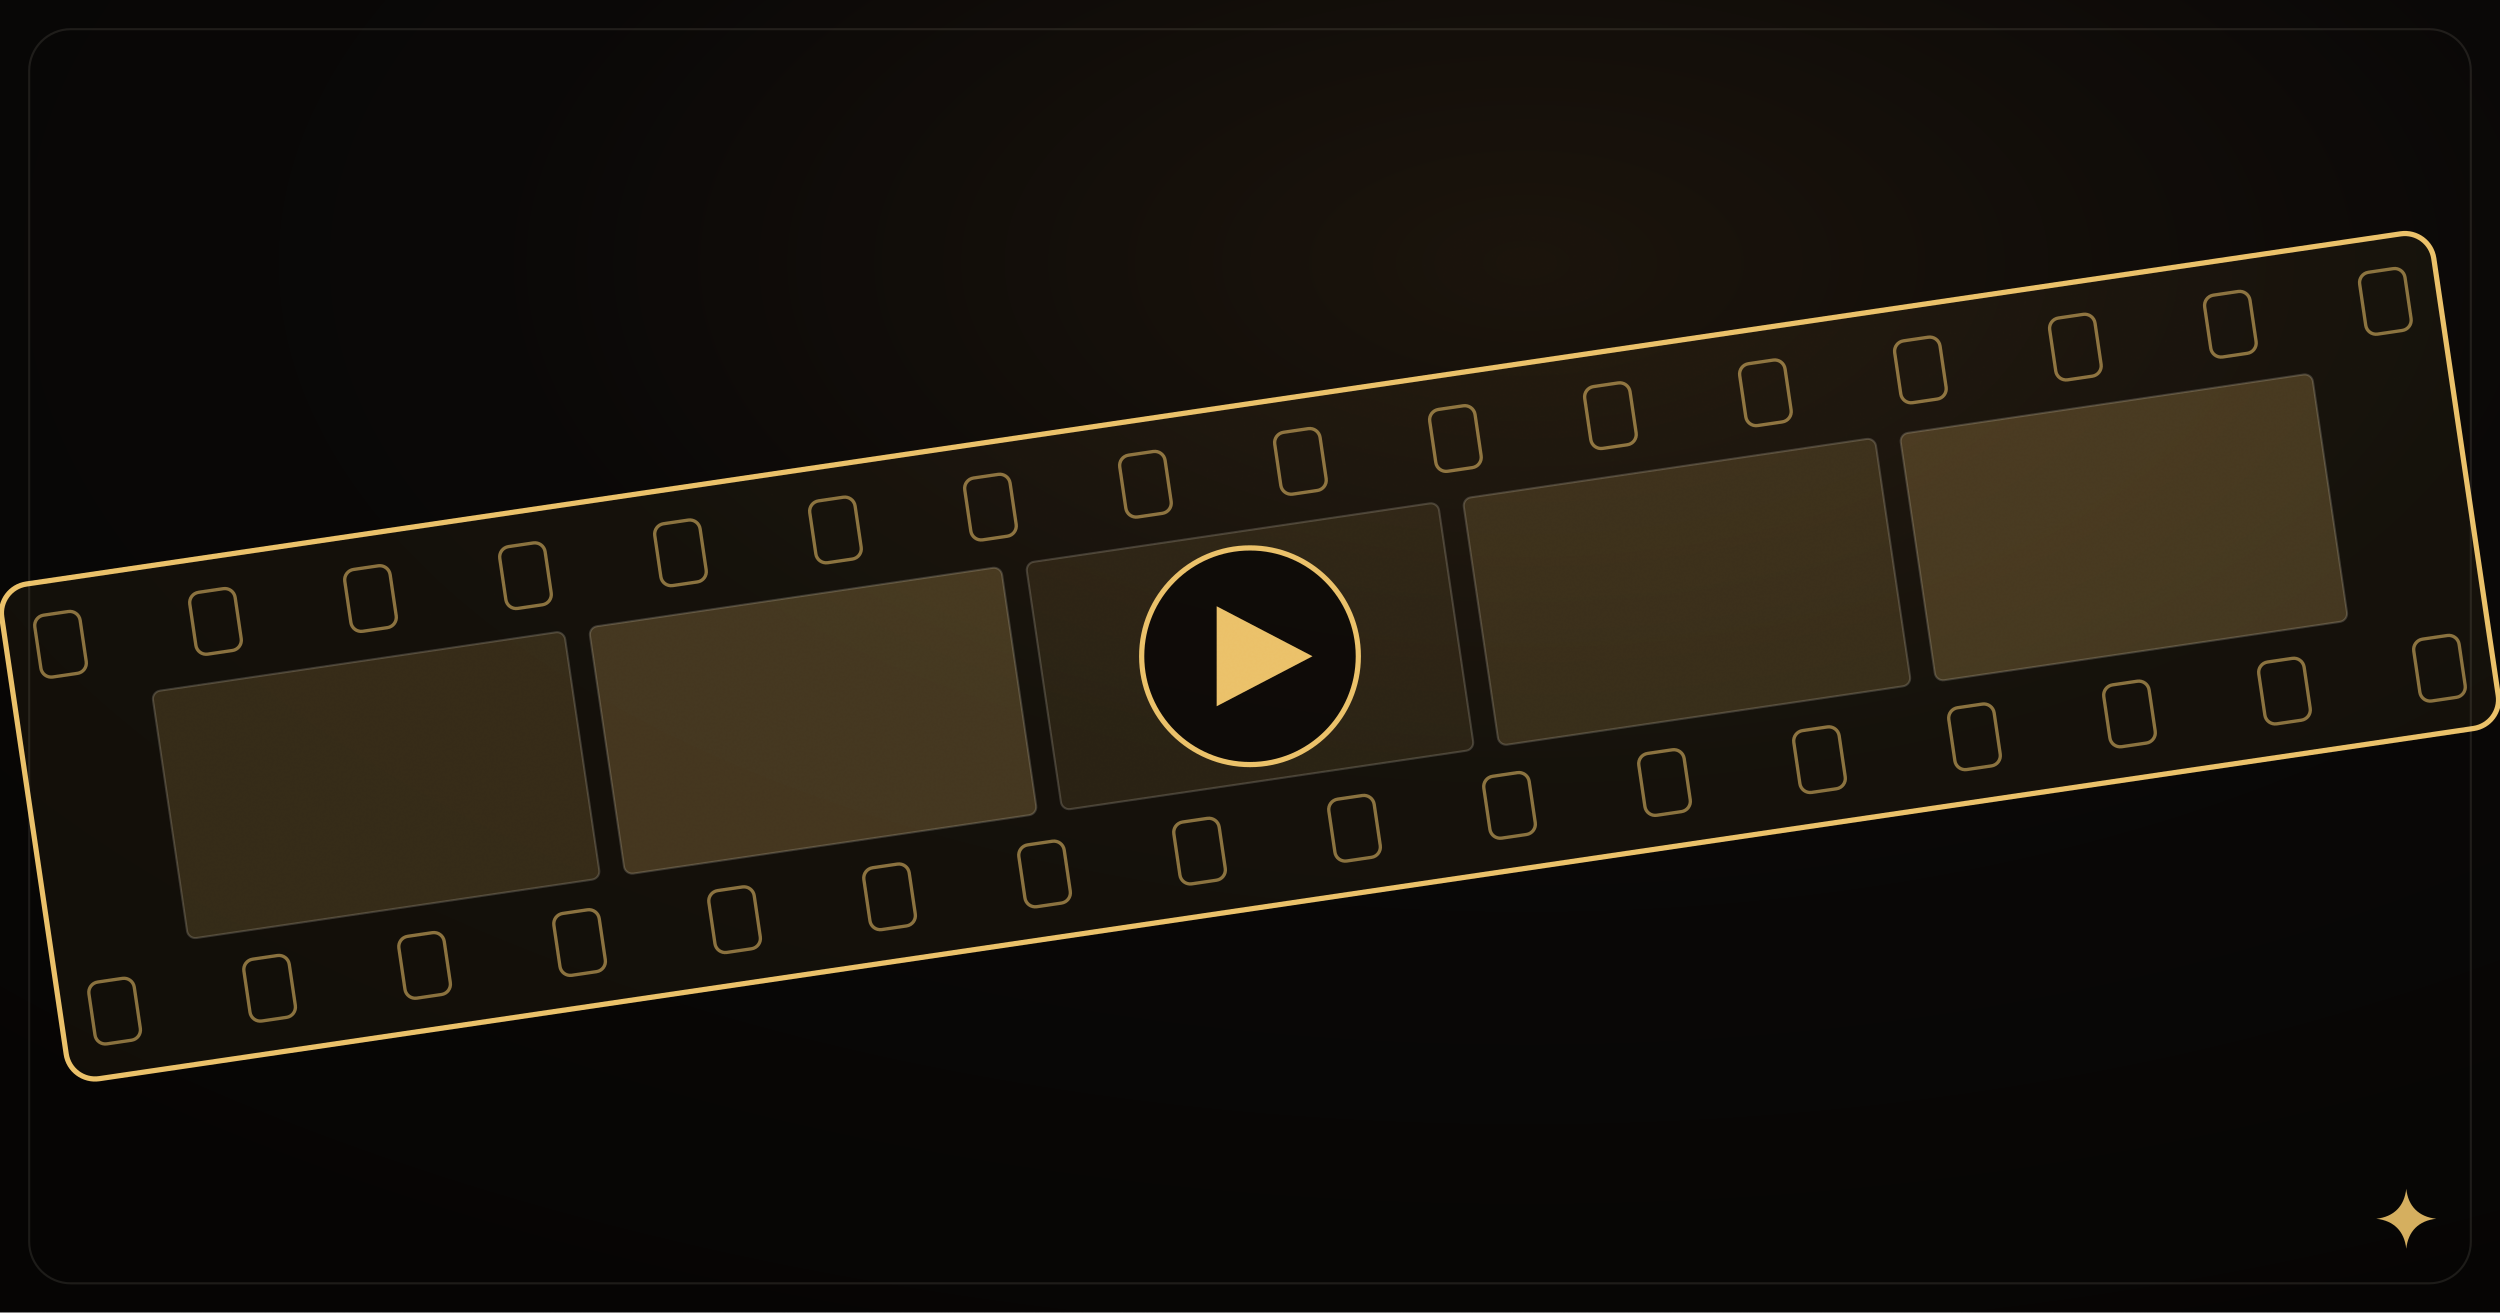
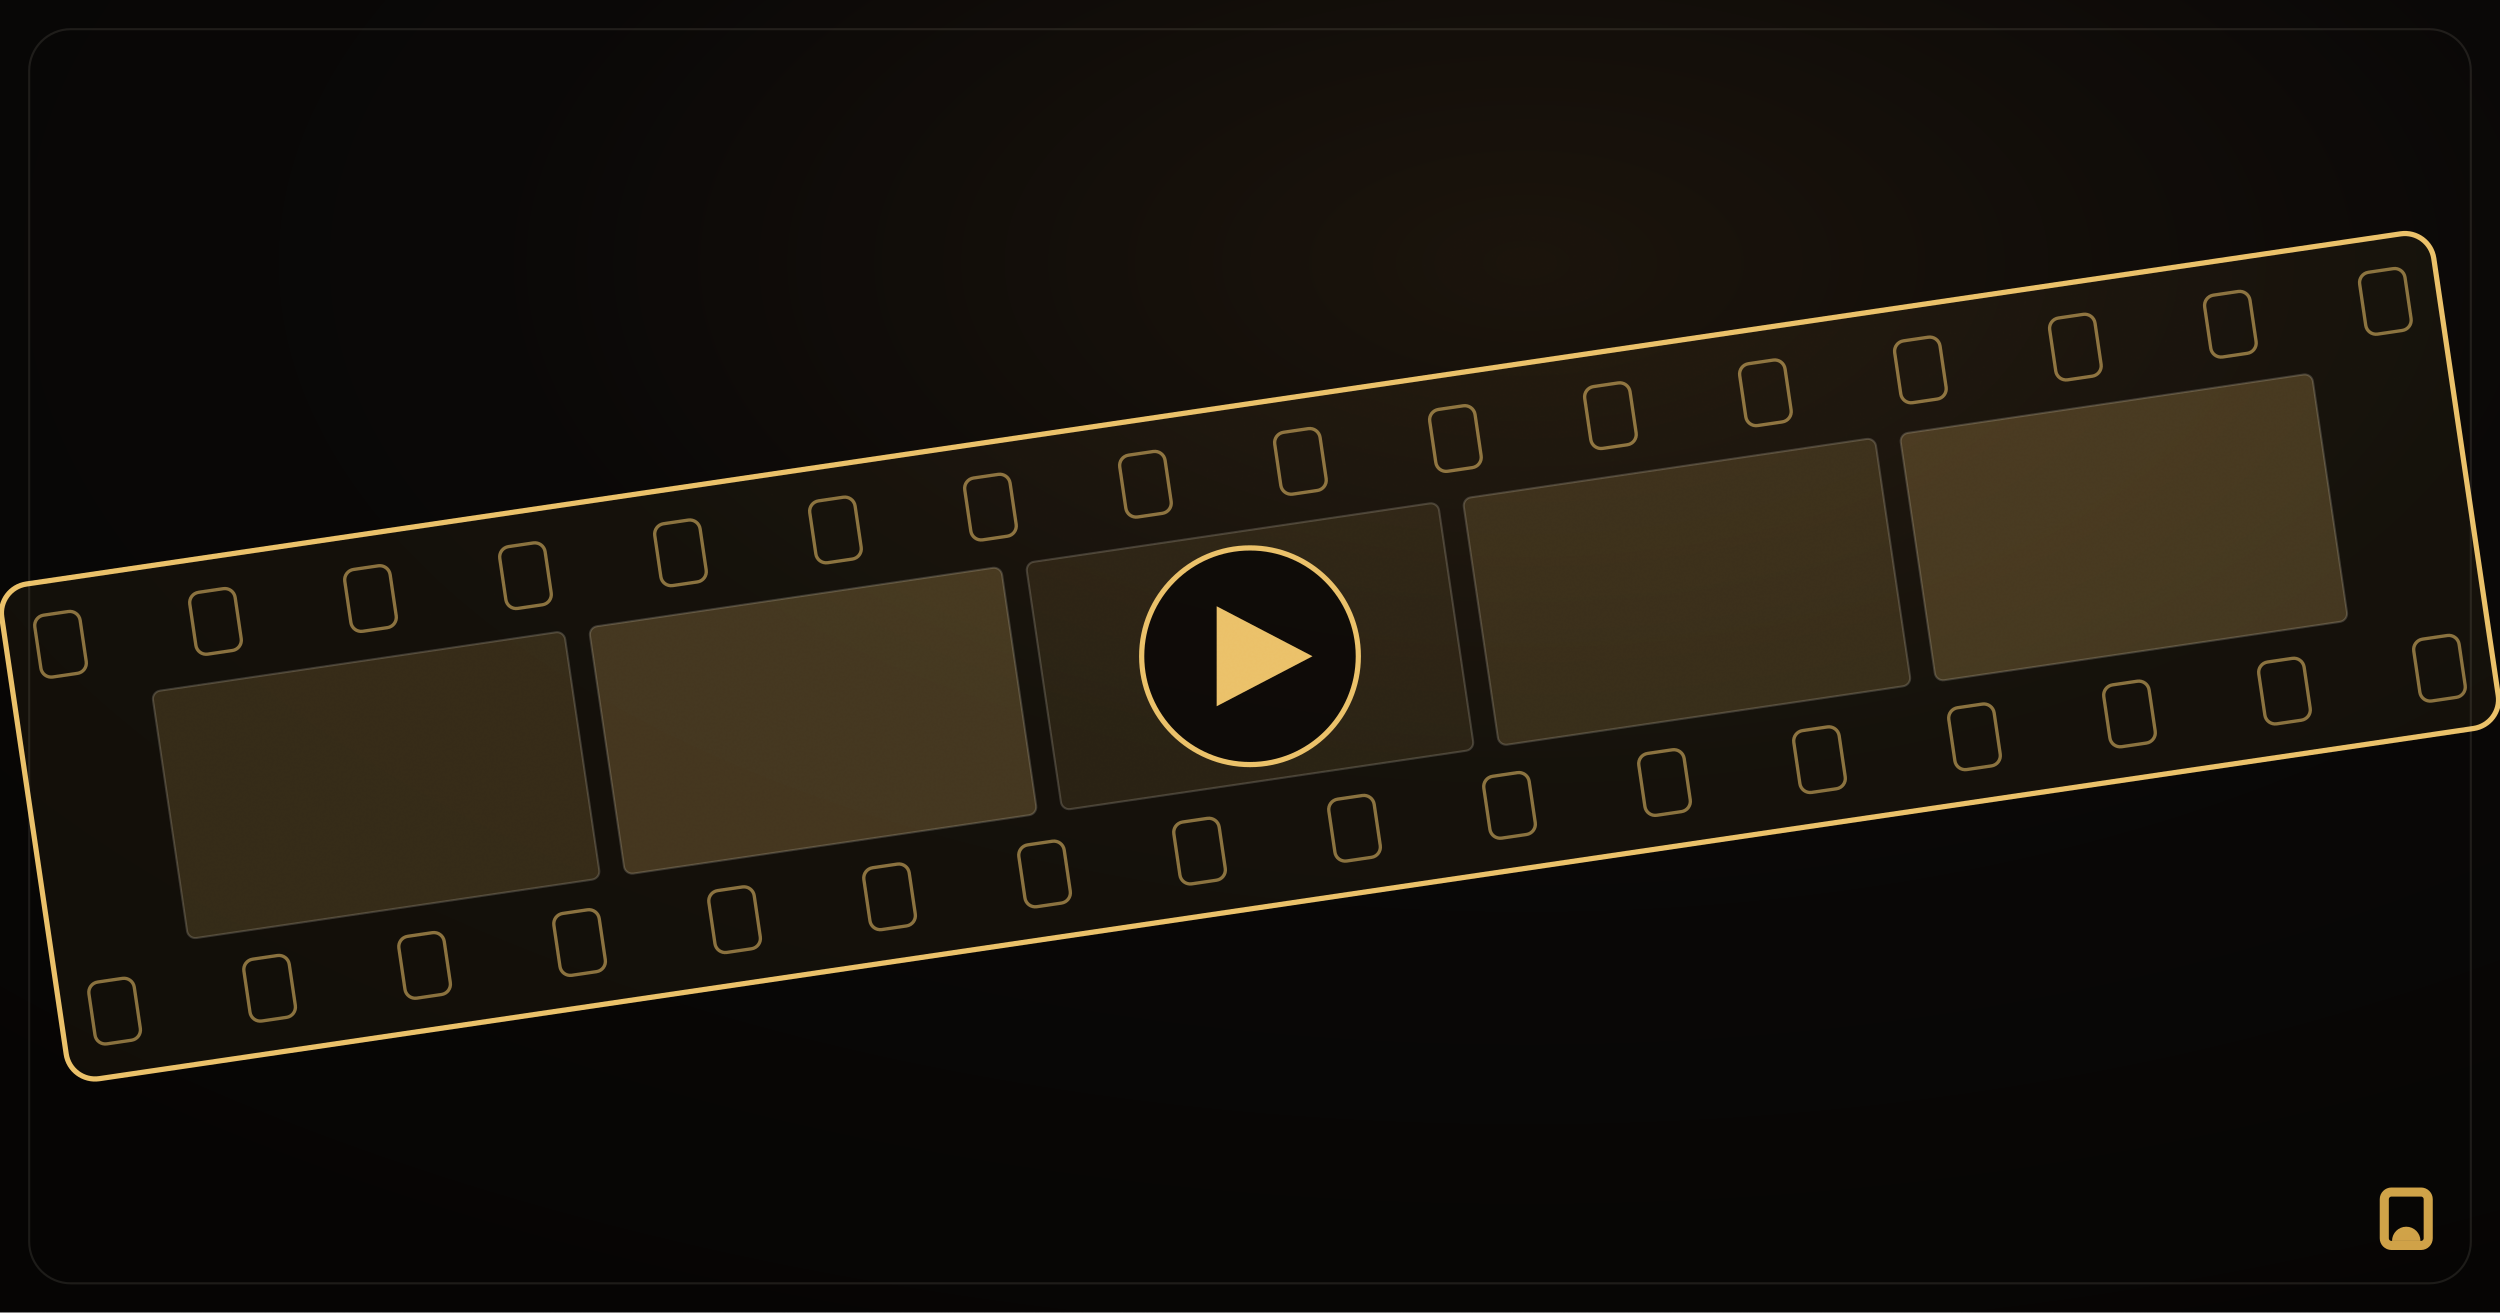
<svg xmlns="http://www.w3.org/2000/svg" viewBox="0 0 1200 630" width="1200" height="630" role="img">
  <defs>
    <radialGradient id="glow" cx="60.97%" cy="20%" r="90%">
      <stop offset="0%" stop-color="#1B140C" />
      <stop offset="46%" stop-color="#0A0807" />
      <stop offset="100%" stop-color="#060504" />
    </radialGradient>
    <radialGradient id="bloom" cx="50%" cy="50%" r="50%">
      <stop offset="0%" stop-color="#EBC169" stop-opacity="0.55" />
      <stop offset="55%" stop-color="#EBC169" stop-opacity="0.12" />
      <stop offset="100%" stop-color="#EBC169" stop-opacity="0" />
    </radialGradient>
    <linearGradient id="leak" x1="0" y1="0" x2="1" y2="1">
      <stop offset="0%" stop-color="#B98A4A" stop-opacity="0.30" />
      <stop offset="40%" stop-color="#0A0807" stop-opacity="0.2" />
      <stop offset="100%" stop-color="#060504" stop-opacity="0.1" />
    </linearGradient>
    <linearGradient id="vgrain" x1="0" y1="0" x2="0" y2="1">
      <stop offset="0%" stop-color="#B98A4A" stop-opacity="0.22" />
      <stop offset="60%" stop-color="#0A0807" />
      <stop offset="100%" stop-color="#060504" />
    </linearGradient>
    <filter id="grain">
      <feTurbulence type="fractalNoise" baseFrequency="0.9" numOctaves="2" stitchTiles="stitch" />
      <feColorMatrix type="saturate" values="0" />
    </filter>
  </defs>
  <rect x="0" y="0" width="1200" height="630" fill="url(#glow)" />
  <g transform="rotate(-8.39 600.0 315.0)">
    <rect x="10" y="195" width="1180" height="240" rx="14" fill="rgba(230,180,80,0.05)" stroke="#EBC169" stroke-width="2.5" opacity="1" />
    <rect x="25" y="211" width="22" height="30" rx="5" fill="none" stroke="#EBC169" stroke-width="1.6" opacity="0.55" />
    <rect x="25" y="389" width="22" height="30" rx="5" fill="none" stroke="#EBC169" stroke-width="1.6" opacity="0.55" />
    <rect x="100.2" y="211" width="22" height="30" rx="5" fill="none" stroke="#EBC169" stroke-width="1.6" opacity="0.55" />
    <rect x="100.2" y="389" width="22" height="30" rx="5" fill="none" stroke="#EBC169" stroke-width="1.6" opacity="0.55" />
    <rect x="175.4" y="211" width="22" height="30" rx="5" fill="none" stroke="#EBC169" stroke-width="1.6" opacity="0.55" />
    <rect x="175.4" y="389" width="22" height="30" rx="5" fill="none" stroke="#EBC169" stroke-width="1.6" opacity="0.55" />
    <rect x="250.6" y="211" width="22" height="30" rx="5" fill="none" stroke="#EBC169" stroke-width="1.6" opacity="0.55" />
    <rect x="250.6" y="389" width="22" height="30" rx="5" fill="none" stroke="#EBC169" stroke-width="1.6" opacity="0.55" />
    <rect x="325.8" y="211" width="22" height="30" rx="5" fill="none" stroke="#EBC169" stroke-width="1.6" opacity="0.55" />
    <rect x="325.8" y="389" width="22" height="30" rx="5" fill="none" stroke="#EBC169" stroke-width="1.6" opacity="0.55" />
    <rect x="401" y="211" width="22" height="30" rx="5" fill="none" stroke="#EBC169" stroke-width="1.6" opacity="0.55" />
    <rect x="401" y="389" width="22" height="30" rx="5" fill="none" stroke="#EBC169" stroke-width="1.6" opacity="0.55" />
    <rect x="476.2" y="211" width="22" height="30" rx="5" fill="none" stroke="#EBC169" stroke-width="1.6" opacity="0.55" />
    <rect x="476.2" y="389" width="22" height="30" rx="5" fill="none" stroke="#EBC169" stroke-width="1.6" opacity="0.55" />
    <rect x="551.4" y="211" width="22" height="30" rx="5" fill="none" stroke="#EBC169" stroke-width="1.6" opacity="0.55" />
    <rect x="551.4" y="389" width="22" height="30" rx="5" fill="none" stroke="#EBC169" stroke-width="1.6" opacity="0.55" />
    <rect x="626.6" y="211" width="22" height="30" rx="5" fill="none" stroke="#EBC169" stroke-width="1.6" opacity="0.55" />
    <rect x="626.6" y="389" width="22" height="30" rx="5" fill="none" stroke="#EBC169" stroke-width="1.6" opacity="0.55" />
    <rect x="701.8" y="211" width="22" height="30" rx="5" fill="none" stroke="#EBC169" stroke-width="1.6" opacity="0.55" />
    <rect x="701.8" y="389" width="22" height="30" rx="5" fill="none" stroke="#EBC169" stroke-width="1.6" opacity="0.55" />
    <rect x="777" y="211" width="22" height="30" rx="5" fill="none" stroke="#EBC169" stroke-width="1.6" opacity="0.55" />
    <rect x="777" y="389" width="22" height="30" rx="5" fill="none" stroke="#EBC169" stroke-width="1.6" opacity="0.55" />
    <rect x="852.2" y="211" width="22" height="30" rx="5" fill="none" stroke="#EBC169" stroke-width="1.6" opacity="0.55" />
    <rect x="852.2" y="389" width="22" height="30" rx="5" fill="none" stroke="#EBC169" stroke-width="1.6" opacity="0.55" />
    <rect x="927.4" y="211" width="22" height="30" rx="5" fill="none" stroke="#EBC169" stroke-width="1.6" opacity="0.55" />
    <rect x="927.4" y="389" width="22" height="30" rx="5" fill="none" stroke="#EBC169" stroke-width="1.6" opacity="0.55" />
    <rect x="1002.6" y="211" width="22" height="30" rx="5" fill="none" stroke="#EBC169" stroke-width="1.6" opacity="0.55" />
    <rect x="1002.6" y="389" width="22" height="30" rx="5" fill="none" stroke="#EBC169" stroke-width="1.6" opacity="0.55" />
    <rect x="1077.8" y="211" width="22" height="30" rx="5" fill="none" stroke="#EBC169" stroke-width="1.6" opacity="0.55" />
    <rect x="1077.8" y="389" width="22" height="30" rx="5" fill="none" stroke="#EBC169" stroke-width="1.6" opacity="0.55" />
    <rect x="1153" y="211" width="22" height="30" rx="5" fill="none" stroke="#EBC169" stroke-width="1.6" opacity="0.55" />
    <rect x="1153" y="389" width="22" height="30" rx="5" fill="none" stroke="#EBC169" stroke-width="1.6" opacity="0.55" />
    <rect x="76" y="255" width="200" height="120" rx="4" fill="#EBC169" opacity="0.16" />
    <rect x="76" y="255" width="200" height="120" rx="4" fill="none" stroke="#F4ECDD" stroke-width="1" opacity="0.18" />
    <rect x="288" y="255" width="200" height="120" rx="4" fill="#EBC169" opacity="0.22" />
    <rect x="288" y="255" width="200" height="120" rx="4" fill="none" stroke="#F4ECDD" stroke-width="1" opacity="0.18" />
    <rect x="500" y="255" width="200" height="120" rx="4" fill="#EBC169" opacity="0.1" />
    <rect x="500" y="255" width="200" height="120" rx="4" fill="none" stroke="#F4ECDD" stroke-width="1" opacity="0.18" />
    <rect x="712" y="255" width="200" height="120" rx="4" fill="#EBC169" opacity="0.16" />
    <rect x="712" y="255" width="200" height="120" rx="4" fill="none" stroke="#F4ECDD" stroke-width="1" opacity="0.18" />
    <rect x="924" y="255" width="200" height="120" rx="4" fill="#EBC169" opacity="0.22" />
    <rect x="924" y="255" width="200" height="120" rx="4" fill="none" stroke="#F4ECDD" stroke-width="1" opacity="0.18" />
  </g>
  <circle cx="600" cy="315" r="52" fill="rgba(10,8,7,0.85)" stroke="#EBC169" stroke-width="2.5" opacity="1" />
  <path d="M584 291 L630 315 L584 339 Z" fill="#EBC169" />
  <rect x="0" y="0" width="1200" height="630" filter="url(#grain)" opacity="0.05" style="mix-blend-mode:overlay" />
  <rect x="14" y="14" width="1172" height="602" rx="20" fill="none" stroke="rgba(245,232,210,0.10)" stroke-width="1" />
  <g transform="translate(1140 570) scale(0.30)" opacity="0.9">
-     <path d="M50 2 C53 30 70 47 98 50 C70 53 53 70 50 98 C47 70 30 53 2 50 C30 47 47 30 50 2 Z" fill="#EBC169" />
+     <svg width="100" height="100" viewBox="0 0 560 660" fill="#E6B450">
+       <rect x="48" y="48" width="464" height="564" rx="76" fill="none" stroke="#E6B450" stroke-width="96" />
+       <path d="M130 564a150 150 0 0 1 300 0Z" />
+     </svg>
  </g>
</svg>
